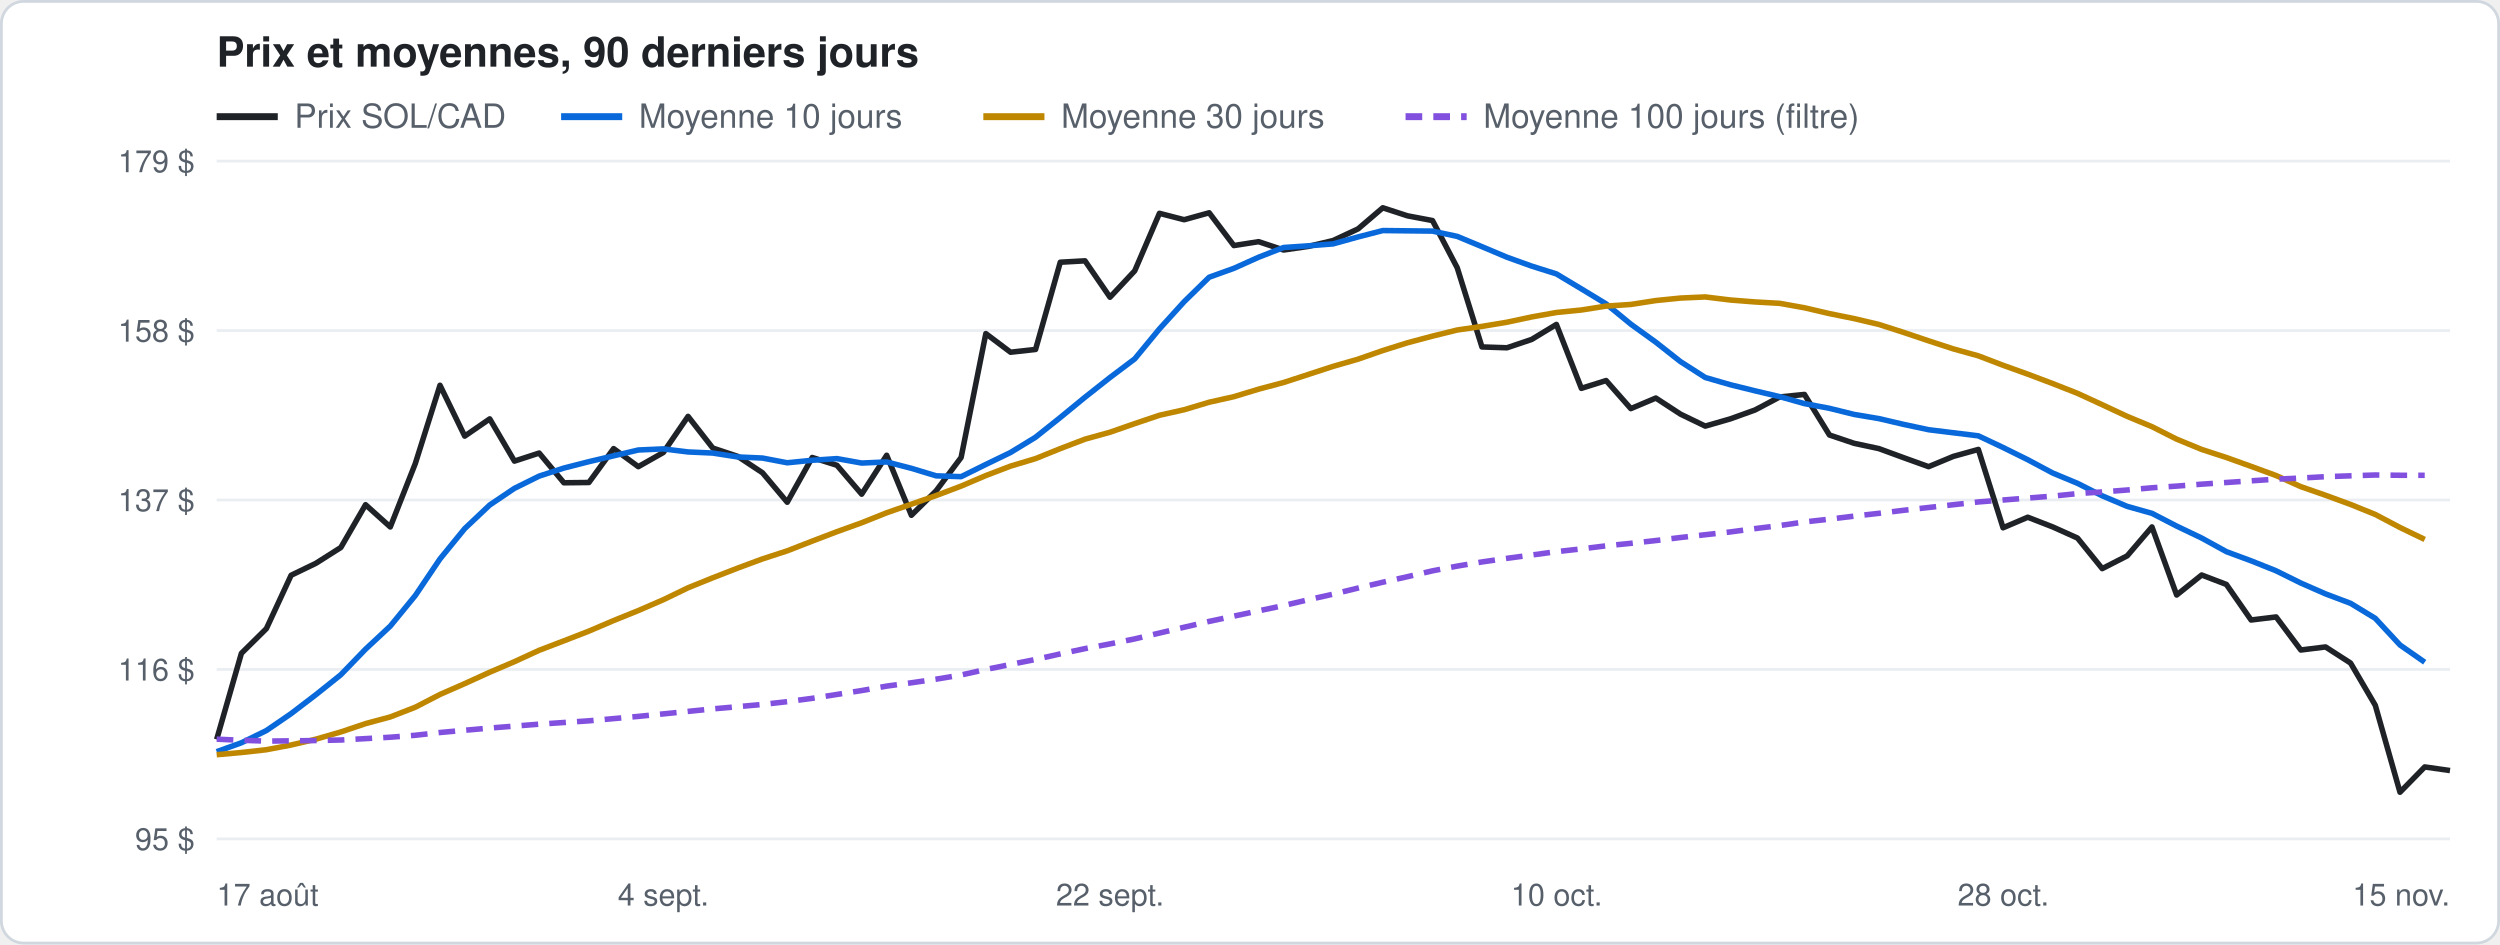
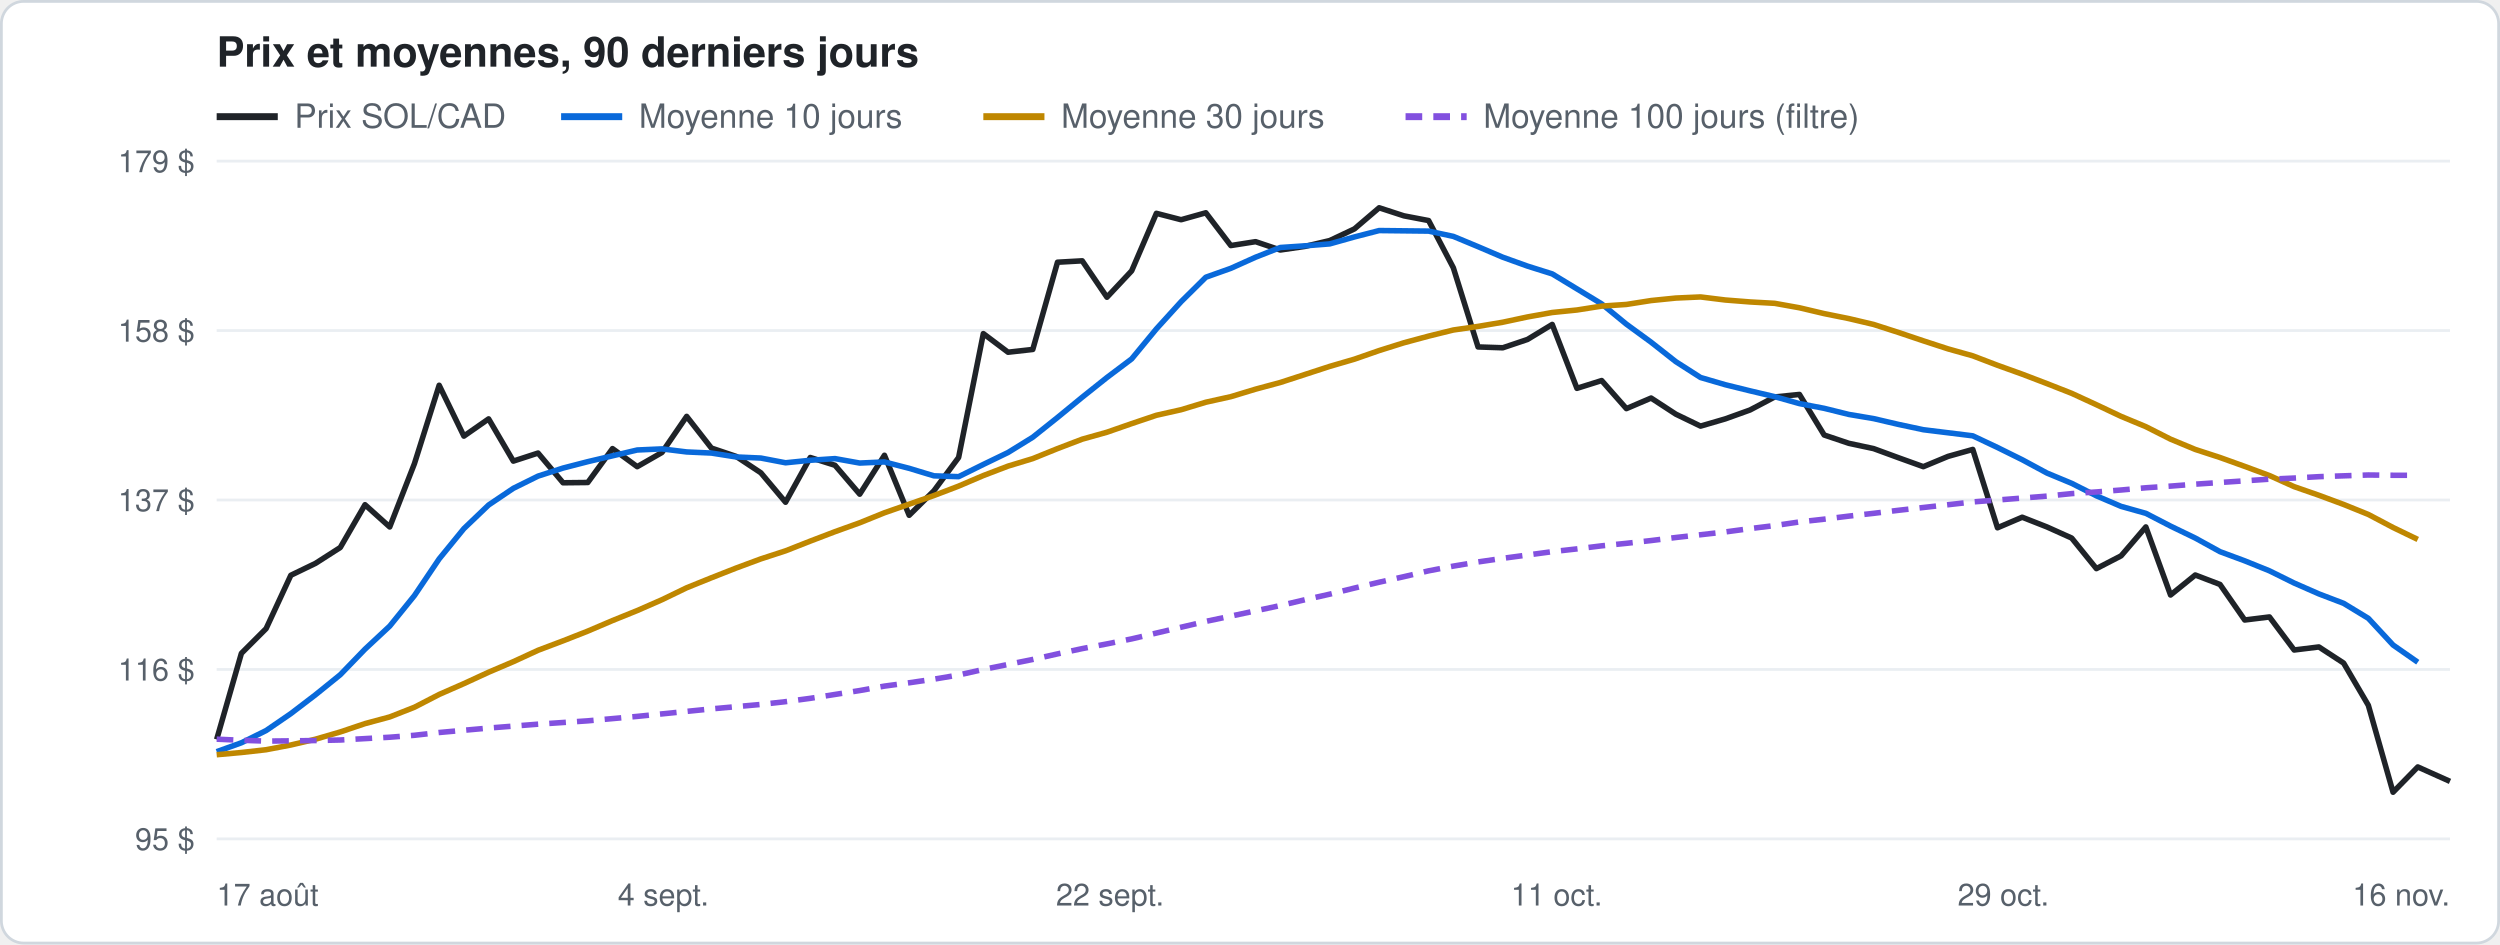
<svg xmlns="http://www.w3.org/2000/svg" width="900" height="340" viewBox="0 0 900 340" font-family="-apple-system, Segoe UI, Helvetica, Arial, sans-serif">
  <rect x="0.5" y="0.5" width="899" height="339" rx="8" fill="#ffffff" stroke="#d0d7de" />
  <text x="78" y="24" font-size="15" font-weight="600" fill="#1f2328">Prix et moyennes, 90 derniers jours</text>
  <line x1="78" y1="42" x2="100" y2="42" stroke="#1f2328" stroke-width="2.5" />
  <text x="106" y="46" font-size="12" fill="#57606a">Prix SOL/CAD</text>
  <line x1="202" y1="42" x2="224" y2="42" stroke="#0969da" stroke-width="2.5" />
  <text x="230" y="46" font-size="12" fill="#57606a">Moyenne 10 jours</text>
  <line x1="354" y1="42" x2="376" y2="42" stroke="#bf8700" stroke-width="2.5" />
  <text x="382" y="46" font-size="12" fill="#57606a">Moyenne 30 jours</text>
  <line x1="506" y1="42" x2="528" y2="42" stroke="#8250df" stroke-width="2.5" stroke-dasharray="6 4" />
  <text x="534" y="46" font-size="12" fill="#57606a">Moyenne 100 jours (filtre)</text>
  <line x1="78" y1="302.0" x2="882" y2="302.0" stroke="#eaeef2" />
  <text x="70" y="306.0" font-size="11" fill="#57606a" text-anchor="end">95 $</text>
  <line x1="78" y1="241.0" x2="882" y2="241.0" stroke="#eaeef2" />
  <text x="70" y="245.0" font-size="11" fill="#57606a" text-anchor="end">116 $</text>
  <line x1="78" y1="180.0" x2="882" y2="180.0" stroke="#eaeef2" />
  <text x="70" y="184.0" font-size="11" fill="#57606a" text-anchor="end">137 $</text>
  <line x1="78" y1="119.0" x2="882" y2="119.0" stroke="#eaeef2" />
  <text x="70" y="123.0" font-size="11" fill="#57606a" text-anchor="end">158 $</text>
  <line x1="78" y1="58.0" x2="882" y2="58.0" stroke="#eaeef2" />
  <text x="70" y="62.0" font-size="11" fill="#57606a" text-anchor="end">179 $</text>
  <text x="78.0" y="326" font-size="11" fill="#57606a" text-anchor="start">17 août</text>
  <text x="238.8" y="326" font-size="11" fill="#57606a" text-anchor="middle">4 sept.</text>
  <text x="399.6" y="326" font-size="11" fill="#57606a" text-anchor="middle">22 sept.</text>
-   <text x="560.4" y="326" font-size="11" fill="#57606a" text-anchor="middle">10 oct.</text>
-   <text x="721.2" y="326" font-size="11" fill="#57606a" text-anchor="middle">28 oct.</text>
-   <text x="882.0" y="326" font-size="11" fill="#57606a" text-anchor="end">15 nov.</text>
-   <polyline points="78.0,266.2 86.9,235.2 95.9,226.3 104.8,207.1 113.7,202.8 122.7,197.1 131.6,181.7 140.5,189.7 149.5,166.9 158.4,138.7 167.3,157.0 176.3,150.8 185.2,166.0 194.1,163.1 203.0,173.8 212.0,173.7 220.9,161.5 229.8,168.0 238.8,162.9 247.7,149.9 256.6,161.3 265.6,164.3 274.5,170.2 283.4,180.8 292.4,164.7 301.3,167.5 310.2,177.9 319.2,163.9 328.1,185.5 337.0,176.7 346.0,164.7 354.9,120.1 363.8,126.8 372.8,125.8 381.7,94.4 390.6,93.9 399.6,107.0 408.5,97.5 417.4,76.8 426.3,79.1 435.3,76.6 444.2,88.4 453.1,87.0 462.1,90.0 471.0,88.7 479.9,86.6 488.9,82.4 497.8,74.8 506.7,77.7 515.7,79.4 524.6,96.4 533.5,124.9 542.5,125.2 551.4,122.2 560.3,116.8 569.3,139.8 578.2,137.0 587.1,147.1 596.1,143.3 605.0,149.1 613.9,153.4 622.9,150.8 631.8,147.6 640.7,142.9 649.6,142.0 658.6,156.6 667.5,159.6 676.4,161.5 685.4,164.8 694.3,168.0 703.2,164.3 712.2,161.8 721.1,190.0 730.0,186.2 739.0,189.7 747.9,193.7 756.8,204.7 765.8,200.1 774.7,189.7 783.6,214.2 792.6,207.0 801.5,210.4 810.4,223.2 819.4,222.1 828.3,234.0 837.2,232.9 846.2,238.7 855.1,253.9 864.0,285.2 872.9,276.1 882.0,277.4" fill="none" stroke="#1f2328" stroke-width="2" stroke-linejoin="round" />
-   <polyline points="78.0,270.6 86.9,267.4 95.9,263.0 104.8,256.9 113.7,250.1 122.7,242.9 131.6,233.7 140.5,225.4 149.5,214.4 158.4,201.2 167.3,190.3 176.3,181.8 185.2,175.8 194.1,171.4 203.0,168.5 212.0,166.2 220.9,164.1 229.8,162.0 238.8,161.6 247.7,162.7 256.6,163.1 265.6,164.5 274.5,164.9 283.4,166.6 292.4,165.7 301.3,165.1 310.2,166.7 319.2,166.3 328.1,168.6 337.0,171.3 346.0,171.6 354.9,167.2 363.8,162.9 372.8,157.4 381.7,150.3 390.6,143.0 399.6,135.9 408.5,129.2 417.4,118.4 426.3,108.6 435.3,99.8 444.2,96.6 453.1,92.6 462.1,89.1 471.0,88.5 479.9,87.8 488.9,85.3 497.8,83.0 506.7,83.1 515.7,83.2 524.6,85.1 533.5,88.8 542.5,92.6 551.4,95.8 560.3,98.6 569.3,104.0 578.2,109.4 587.1,116.7 596.1,123.2 605.0,130.2 613.9,135.9 622.9,138.5 631.8,140.7 640.7,142.8 649.6,145.3 658.6,147.0 667.5,149.2 676.4,150.7 685.4,152.8 694.3,154.7 703.2,155.8 712.2,156.9 721.1,161.1 730.0,165.5 739.0,170.3 747.9,174.0 756.8,178.5 765.8,182.3 774.7,184.8 783.6,189.4 792.6,193.7 801.5,198.6 810.4,201.9 819.4,205.5 828.3,209.9 837.2,213.8 846.2,217.2 855.1,222.6 864.0,232.2 872.9,238.4" fill="none" stroke="#0969da" stroke-width="2" stroke-linejoin="round" />
-   <polyline points="78.0,271.7 86.9,270.9 95.9,269.9 104.8,268.2 113.7,266.1 122.7,263.5 131.6,260.5 140.5,258.1 149.5,254.6 158.4,250.0 167.3,246.1 176.3,242.0 185.2,238.2 194.1,234.1 203.0,230.7 212.0,227.2 220.9,223.4 229.8,219.8 238.8,215.9 247.7,211.6 256.6,208.0 265.6,204.5 274.5,201.2 283.4,198.3 292.4,194.8 301.3,191.4 310.2,188.2 319.2,184.6 328.1,181.5 337.0,178.4 346.0,175.0 354.9,171.2 363.8,167.8 372.8,165.1 381.7,161.5 390.6,158.1 399.6,155.6 408.5,152.5 417.4,149.5 426.3,147.5 435.3,144.8 444.2,142.8 453.1,140.1 462.1,137.7 471.0,134.8 479.9,131.9 488.9,129.3 497.8,126.2 506.7,123.4 515.7,121.0 524.6,118.8 533.5,117.5 542.5,116.0 551.4,114.1 560.3,112.5 569.3,111.6 578.2,110.2 587.1,109.6 596.1,108.2 605.0,107.3 613.9,106.9 622.9,108.0 631.8,108.7 640.7,109.2 649.6,110.8 658.6,112.9 667.5,114.7 676.4,116.8 685.4,119.7 694.3,122.7 703.2,125.6 712.2,128.1 721.1,131.5 730.0,134.7 739.0,138.1 747.9,141.6 756.8,145.7 765.8,149.9 774.7,153.6 783.6,158.1 792.6,161.8 801.5,164.7 810.4,167.9 819.4,171.2 828.3,175.2 837.2,178.3 846.2,181.6 855.1,185.2 864.0,189.9 872.9,194.2" fill="none" stroke="#bf8700" stroke-width="2" stroke-linejoin="round" />
-   <polyline points="78.0,266.1 86.9,266.5 95.9,266.8 104.8,266.7 113.7,266.6 122.7,266.4 131.6,265.9 140.5,265.4 149.5,264.7 158.4,263.7 167.3,262.9 176.3,262.1 185.2,261.4 194.1,260.7 203.0,260.1 212.0,259.5 220.9,258.7 229.8,257.9 238.8,257.0 247.7,256.1 256.6,255.2 265.6,254.4 274.5,253.6 283.4,252.6 292.4,251.4 301.3,250.0 310.2,248.6 319.2,247.0 328.1,245.8 337.0,244.5 346.0,243.0 354.9,241.0 363.8,239.2 372.8,237.4 381.7,235.4 390.6,233.5 399.6,231.8 408.5,230.0 417.4,227.9 426.3,225.8 435.3,223.7 444.2,221.8 453.1,219.9 462.1,218.0 471.0,215.9 479.9,213.9 488.9,211.7 497.8,209.6 506.7,207.6 515.7,205.5 524.6,203.8 533.5,202.3 542.5,201.0 551.4,199.8 560.3,198.6 569.3,197.6 578.2,196.5 587.1,195.6 596.1,194.6 605.0,193.5 613.9,192.5 622.9,191.5 631.8,190.3 640.7,189.2 649.6,187.9 658.6,186.9 667.5,185.8 676.4,184.8 685.4,183.7 694.3,182.7 703.2,181.7 712.2,180.7 721.1,180.0 730.0,179.3 739.0,178.6 747.9,177.7 756.8,177.1 765.8,176.4 774.7,175.6 783.6,175.0 792.6,174.3 801.5,173.7 810.4,173.1 819.4,172.5 828.3,172.1 837.2,171.6 846.2,171.3 855.1,171.0 864.0,171.1 872.9,171.1" fill="none" stroke="#8250df" stroke-width="2" stroke-linejoin="round" stroke-dasharray="6 4" />
+   <text x="560.4" y="326" font-size="11" fill="#57606a" text-anchor="middle">11 oct.</text>
+   <text x="721.2" y="326" font-size="11" fill="#57606a" text-anchor="middle">29 oct.</text>
+   <text x="882.0" y="326" font-size="11" fill="#57606a" text-anchor="end">16 nov.</text>
+   <polyline points="78.0,266.2 86.9,235.2 95.8,226.3 104.7,207.1 113.6,202.8 122.5,197.1 131.4,181.7 140.3,189.7 149.2,166.9 158.1,138.7 167.0,157.0 175.9,150.8 184.8,166.0 193.7,163.1 202.7,173.8 211.6,173.7 220.5,161.5 229.4,168.0 238.3,162.9 247.2,149.9 256.1,161.3 265.0,164.3 273.9,170.2 282.8,180.8 291.7,164.7 300.6,167.5 309.5,177.9 318.4,163.9 327.3,185.5 336.2,176.7 345.1,164.7 354.0,120.1 362.9,126.8 371.8,125.8 380.7,94.4 389.6,93.9 398.5,107.0 407.4,97.5 416.3,76.8 425.2,79.1 434.1,76.6 443.1,88.4 452.0,87.0 460.9,90.0 469.8,88.7 478.7,86.6 487.6,82.4 496.5,74.8 505.4,77.7 514.3,79.4 523.2,96.4 532.1,124.9 541.0,125.2 549.9,122.2 558.8,116.8 567.7,139.8 576.6,137.0 585.5,147.1 594.4,143.3 603.3,149.1 612.2,153.4 621.1,150.8 630.0,147.6 638.9,142.9 647.8,142.0 656.7,156.6 665.6,159.6 674.5,161.5 683.5,164.8 692.4,168.0 701.3,164.3 710.2,161.8 719.1,190.0 728.0,186.2 736.9,189.7 745.8,193.7 754.7,204.7 763.6,200.1 772.5,189.7 781.4,214.2 790.3,207.0 799.2,210.4 808.1,223.2 817.0,222.1 825.9,234.0 834.8,232.9 843.7,238.7 852.6,253.9 861.5,285.2 870.4,276.1 882.0,281.3" fill="none" stroke="#1f2328" stroke-width="2" stroke-linejoin="round" />
+   <polyline points="78.0,270.6 86.9,267.4 95.8,263.0 104.7,256.9 113.6,250.1 122.5,242.9 131.4,233.7 140.3,225.4 149.2,214.4 158.1,201.2 167.0,190.3 175.9,181.8 184.8,175.8 193.7,171.4 202.7,168.5 211.6,166.2 220.5,164.1 229.4,162.0 238.3,161.6 247.2,162.7 256.1,163.1 265.0,164.5 273.9,164.9 282.8,166.6 291.7,165.7 300.6,165.1 309.5,166.7 318.4,166.3 327.3,168.6 336.2,171.3 345.1,171.6 354.0,167.2 362.9,162.9 371.8,157.4 380.7,150.3 389.6,143.0 398.5,135.9 407.4,129.2 416.3,118.4 425.2,108.6 434.1,99.8 443.1,96.6 452.0,92.6 460.9,89.1 469.8,88.5 478.7,87.8 487.6,85.3 496.5,83.0 505.4,83.1 514.3,83.2 523.2,85.1 532.1,88.8 541.0,92.6 549.9,95.8 558.8,98.6 567.7,104.0 576.6,109.4 585.5,116.7 594.4,123.2 603.3,130.2 612.2,135.9 621.1,138.5 630.0,140.7 638.9,142.8 647.8,145.3 656.7,147.0 665.6,149.2 674.5,150.7 683.5,152.8 692.4,154.7 701.3,155.8 710.2,156.9 719.1,161.1 728.0,165.5 736.9,170.3 745.8,174.0 754.7,178.5 763.6,182.3 772.5,184.8 781.4,189.4 790.3,193.7 799.2,198.6 808.1,201.9 817.0,205.5 825.9,209.9 834.8,213.8 843.7,217.2 852.6,222.6 861.5,232.2 870.4,238.4" fill="none" stroke="#0969da" stroke-width="2" stroke-linejoin="round" />
+   <polyline points="78.0,271.7 86.9,270.9 95.8,269.9 104.7,268.2 113.6,266.1 122.5,263.5 131.4,260.5 140.3,258.1 149.2,254.6 158.1,250.0 167.0,246.1 175.9,242.0 184.8,238.2 193.7,234.1 202.7,230.7 211.6,227.2 220.5,223.4 229.4,219.8 238.3,215.9 247.2,211.6 256.1,208.0 265.0,204.5 273.9,201.2 282.8,198.3 291.7,194.8 300.6,191.4 309.5,188.2 318.4,184.6 327.3,181.5 336.2,178.4 345.1,175.0 354.0,171.2 362.9,167.8 371.8,165.1 380.7,161.5 389.6,158.1 398.5,155.6 407.4,152.5 416.3,149.5 425.2,147.5 434.1,144.8 443.1,142.8 452.0,140.1 460.9,137.7 469.8,134.8 478.7,131.9 487.6,129.3 496.5,126.2 505.4,123.4 514.3,121.0 523.2,118.8 532.1,117.5 541.0,116.0 549.9,114.1 558.8,112.5 567.7,111.6 576.6,110.2 585.5,109.6 594.4,108.2 603.3,107.3 612.2,106.9 621.1,108.0 630.0,108.7 638.9,109.2 647.8,110.8 656.7,112.9 665.6,114.7 674.5,116.8 683.5,119.7 692.4,122.7 701.3,125.6 710.2,128.1 719.1,131.5 728.0,134.7 736.9,138.1 745.8,141.6 754.7,145.7 763.6,149.9 772.5,153.6 781.4,158.1 790.3,161.8 799.2,164.7 808.1,167.9 817.0,171.2 825.9,175.2 834.8,178.3 843.7,181.6 852.6,185.2 861.5,189.9 870.4,194.2" fill="none" stroke="#bf8700" stroke-width="2" stroke-linejoin="round" />
+   <polyline points="78.0,266.1 86.9,266.5 95.8,266.8 104.7,266.7 113.6,266.6 122.5,266.4 131.4,265.9 140.3,265.4 149.2,264.7 158.1,263.7 167.0,262.9 175.9,262.1 184.8,261.4 193.7,260.7 202.7,260.1 211.6,259.5 220.5,258.7 229.4,257.9 238.3,257.0 247.2,256.1 256.1,255.2 265.0,254.4 273.9,253.6 282.8,252.6 291.7,251.4 300.6,250.0 309.5,248.6 318.4,247.0 327.3,245.8 336.2,244.5 345.1,243.0 354.0,241.0 362.9,239.2 371.8,237.4 380.7,235.4 389.6,233.5 398.5,231.8 407.4,230.0 416.3,227.9 425.2,225.8 434.1,223.7 443.1,221.8 452.0,219.9 460.9,218.0 469.8,215.9 478.7,213.9 487.6,211.7 496.5,209.6 505.4,207.6 514.3,205.5 523.2,203.8 532.1,202.3 541.0,201.0 549.9,199.8 558.8,198.6 567.7,197.6 576.6,196.5 585.5,195.6 594.4,194.6 603.3,193.5 612.2,192.5 621.1,191.5 630.0,190.3 638.9,189.2 647.8,187.9 656.7,186.9 665.6,185.8 674.5,184.8 683.5,183.7 692.4,182.7 701.3,181.7 710.2,180.7 719.1,180.0 728.0,179.3 736.9,178.6 745.8,177.7 754.7,177.1 763.6,176.4 772.5,175.6 781.4,175.0 790.3,174.3 799.2,173.7 808.1,173.1 817.0,172.5 825.9,172.1 834.8,171.6 843.7,171.3 852.6,171.0 861.5,171.1 870.4,171.1" fill="none" stroke="#8250df" stroke-width="2" stroke-linejoin="round" stroke-dasharray="6 4" />
</svg>
